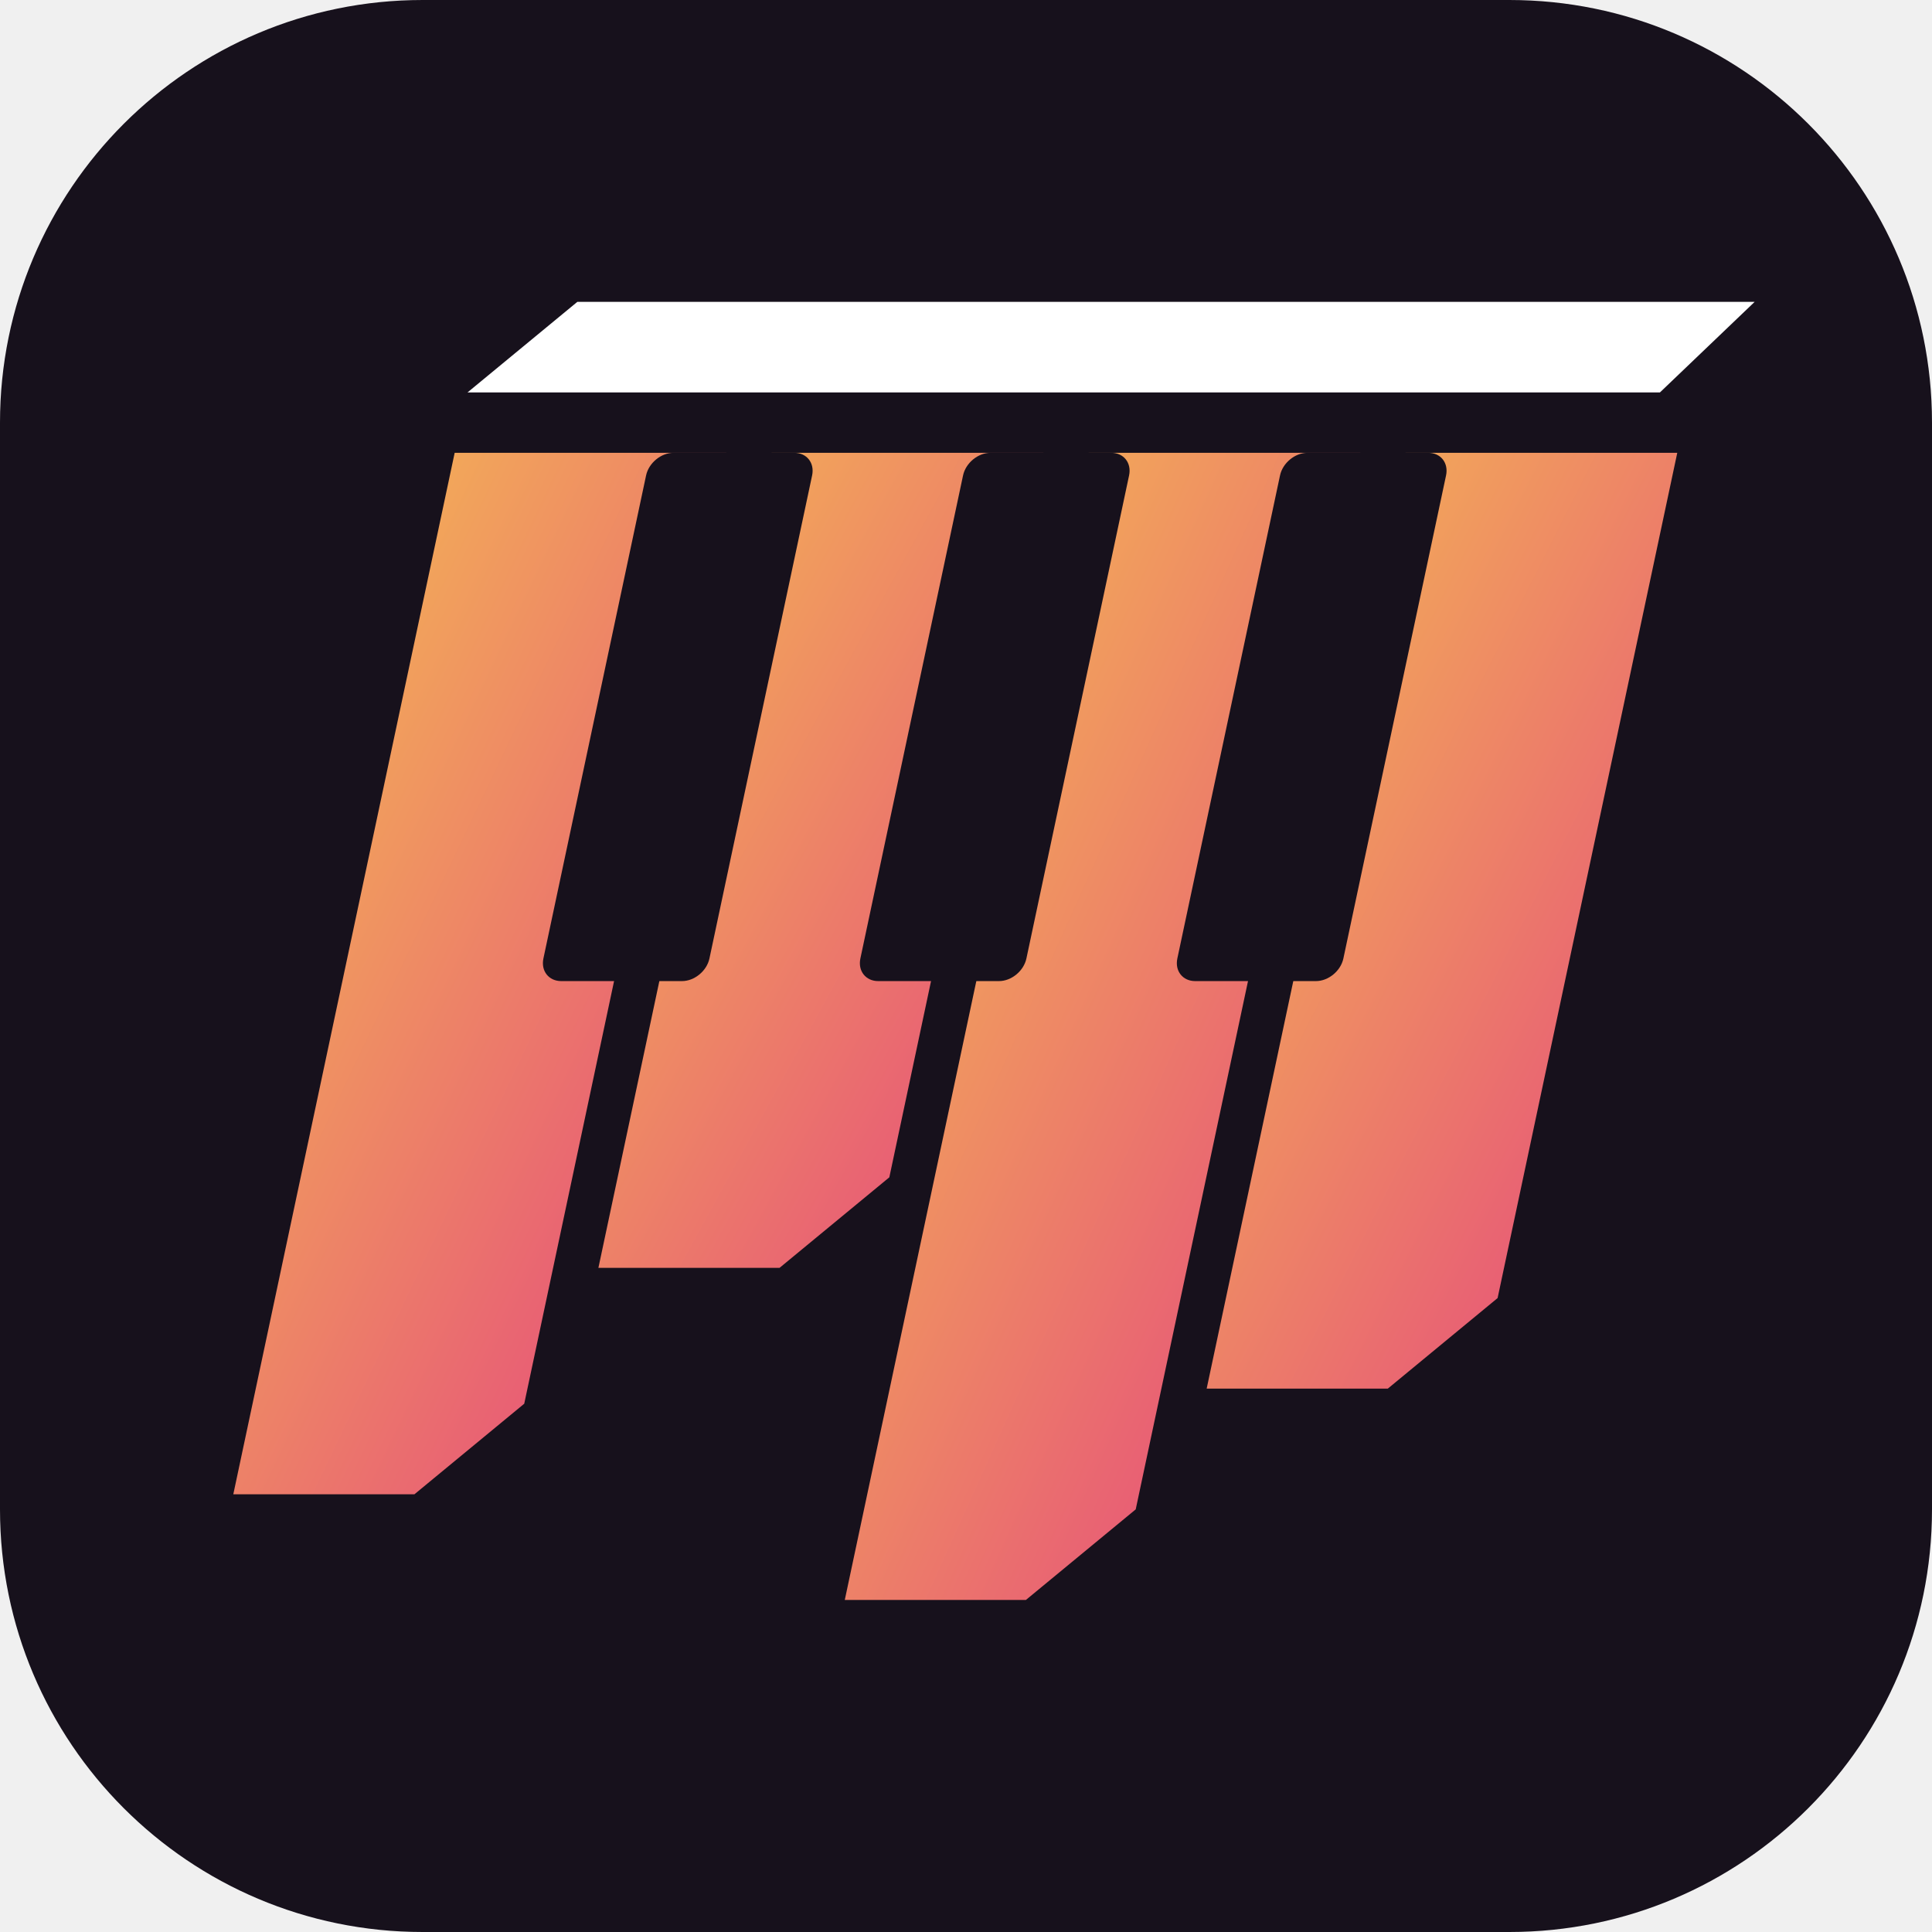
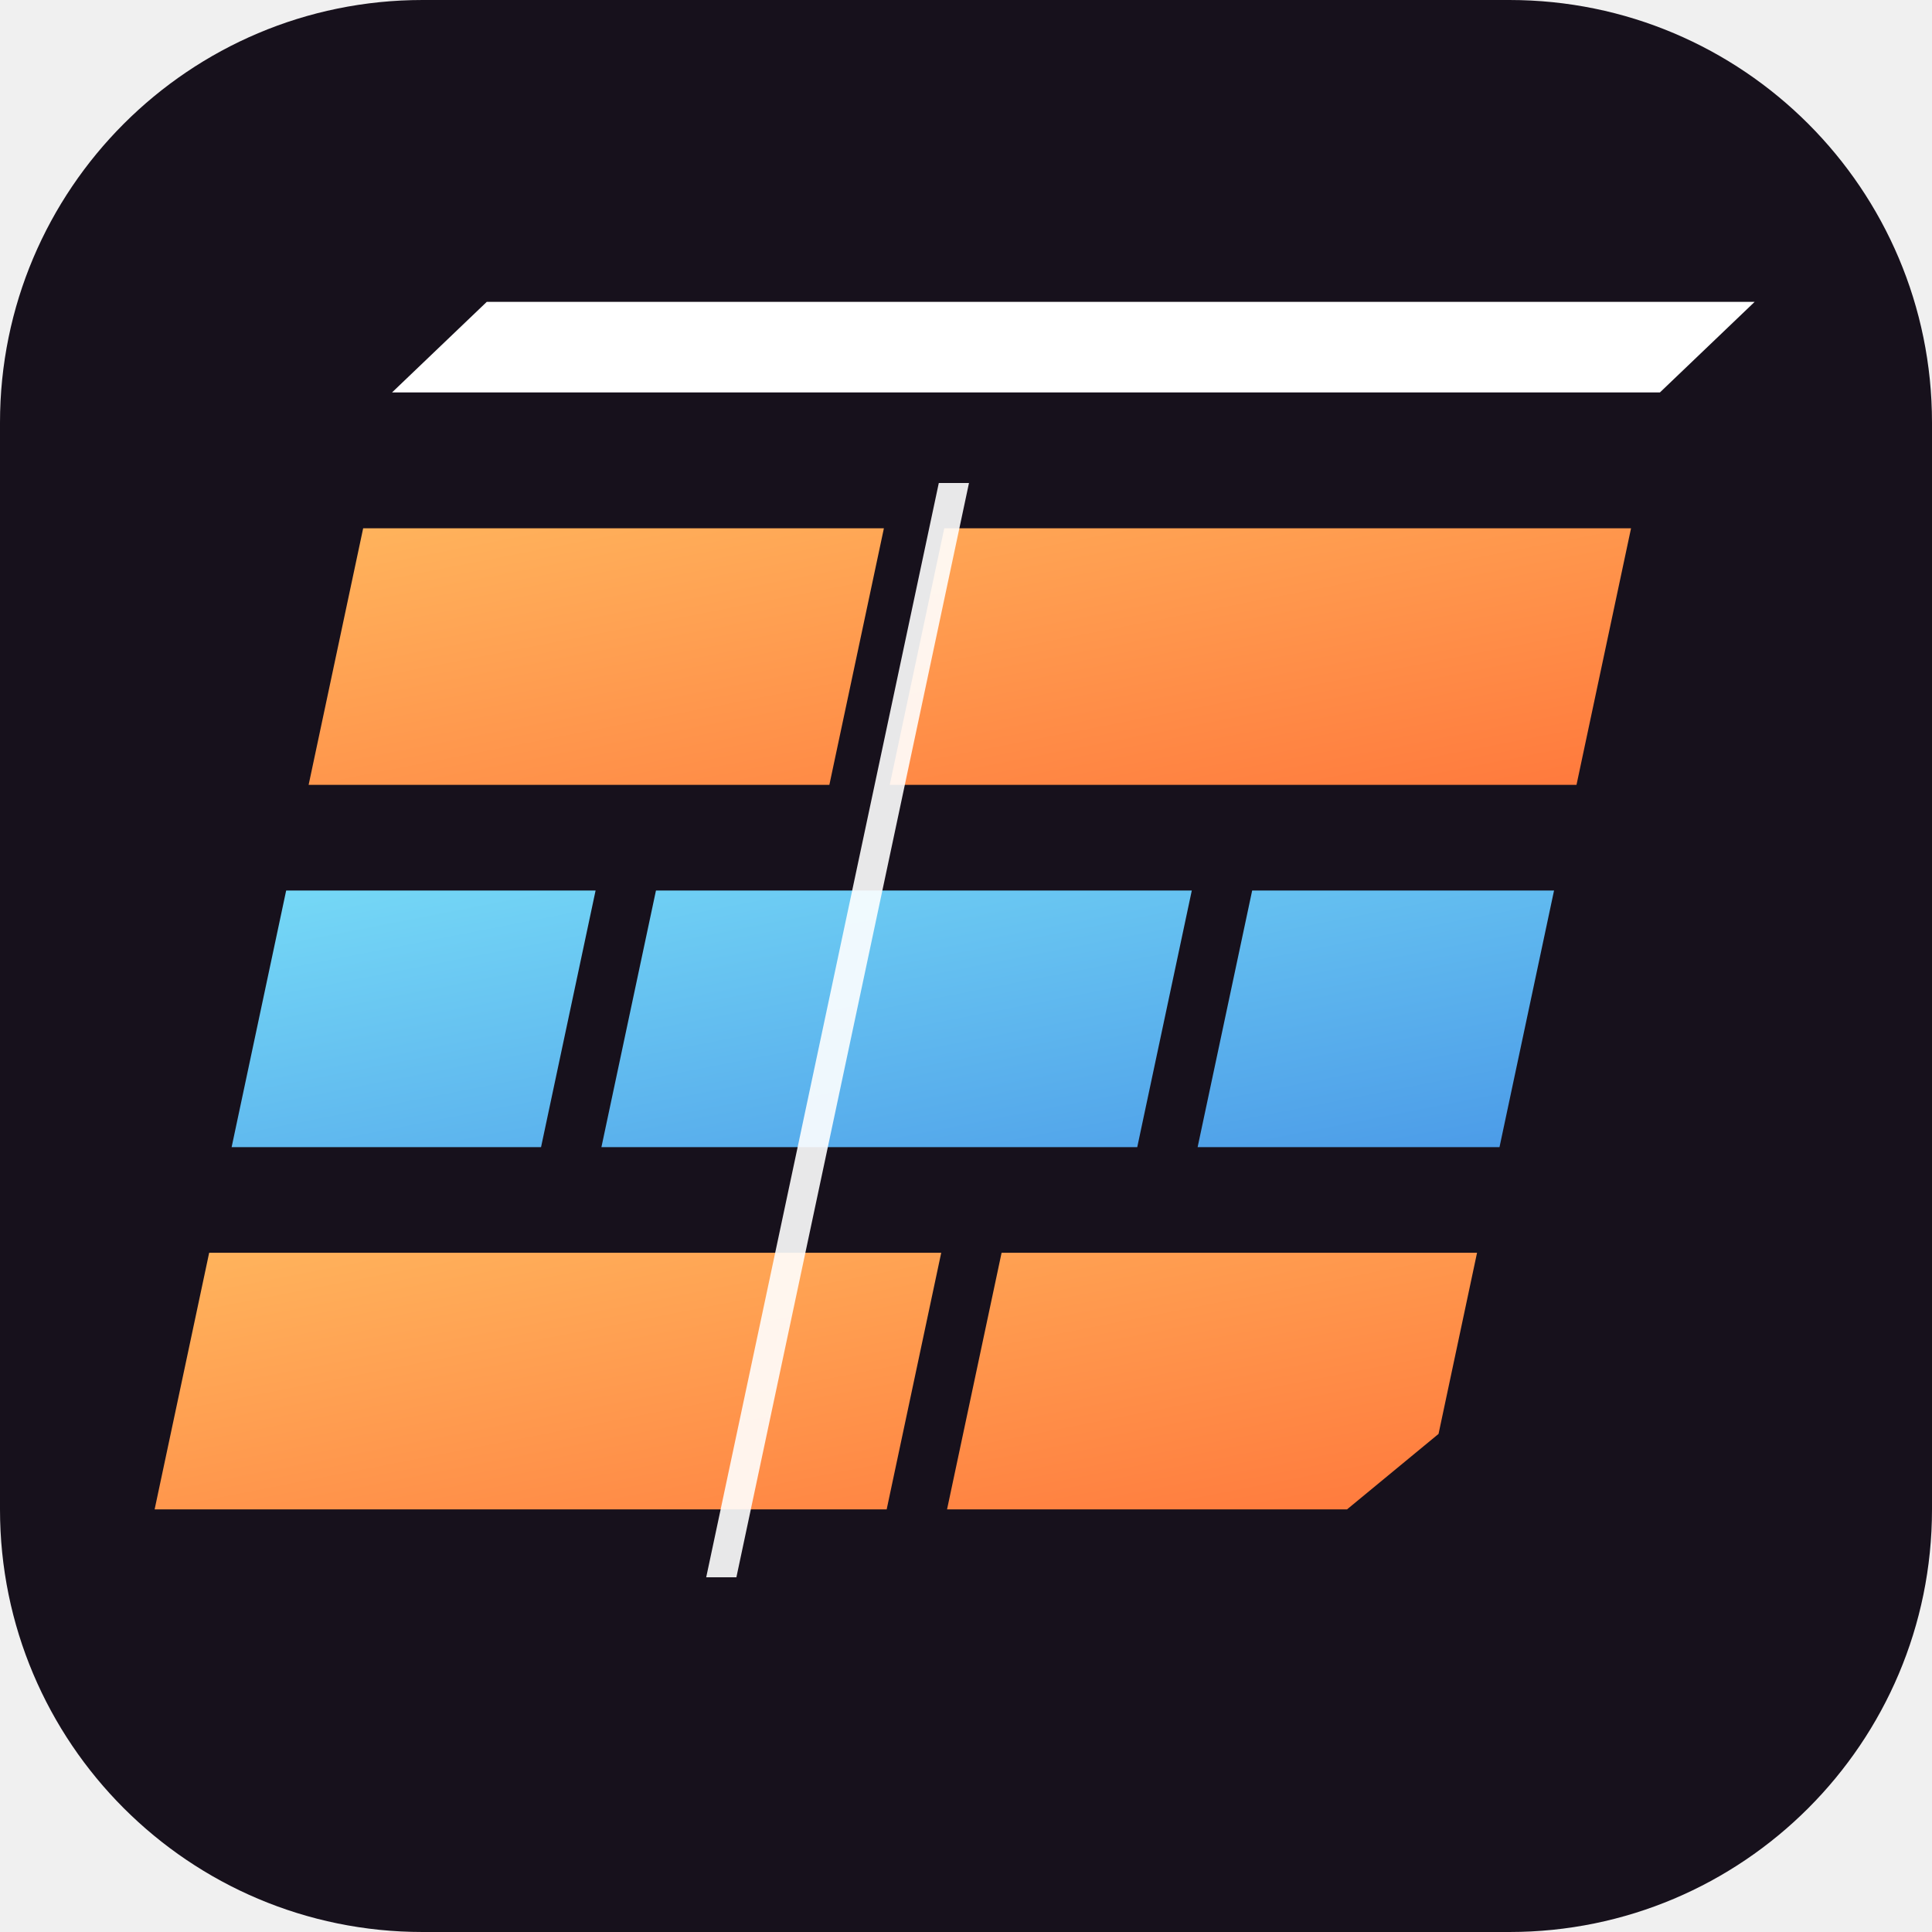
<svg xmlns="http://www.w3.org/2000/svg" viewBox="0 0 256 256" width="256" height="256">
  <defs>
    <linearGradient id="warm" x1="0" y1="0" x2="1" y2="1">
-       <stop offset="0" stop-color="#f2a65a" />
-       <stop offset="1" stop-color="#e85d75" />
+       <stop stop-color="#ffb35c" />
+       <stop offset="1" stop-color="#ff7a3d" />
+     </linearGradient>
+     <linearGradient id="cool" x1="0" y1="0" x2="1" y2="1">
+       <stop stop-color="#75d8f6" />
+       <stop offset="1" stop-color="#4c9ce8" />
    </linearGradient>
  </defs>
-   <rect x="0" y="0" width="256" height="256" rx="56" ry="56" fill="#17111c" />
+   <rect width="256" height="256" rx="56" fill="#17111c" />
  <g transform="translate(27 0) skewX(-12)">
-     <path d="M 58 40 L 214 40 L 204 52 L 46 52 Z" fill="#ffffff" />
-     <path d="M 46 60 L 82 60 L 82 186 L 70 198 L 46 198 Z" fill="url(#warm)" />
-     <path d="M 88 60 L 124 60 L 124 156 L 112 168 L 88 168 Z" fill="url(#warm)" />
-     <path d="M 130 60 L 166 60 L 166 200 L 154 212 L 130 212 Z" fill="url(#warm)" />
-     <path d="M 172 60 L 208 60 L 208 172 L 196 184 L 172 184 Z" fill="url(#warm)" />
-     <rect x="72" y="60" width="22" height="70" rx="3" ry="3" fill="#17111c" />
-     <rect x="114" y="60" width="22" height="70" rx="3" ry="3" fill="#17111c" />
-     <rect x="156" y="60" width="22" height="70" rx="3" ry="3" fill="#17111c" />
+     <path d="M46 40H214L204 52H36Z" fill="#fff" />
+     <path d="M36 70H105V104H36Z M113 70H204V104H113Z" fill="url(#warm)" />
+     <path d="M36 118H77V152H36Z M85 118H156V152H85Z M164 118H204V152H164Z" fill="url(#cool)" />
+     <path d="M36 166H133V200H36Z M141 166H204V190L194 200H141Z" fill="url(#warm)" />
+     <path d="M113 64V209" stroke="#fff" stroke-width="4" opacity=".9" />
  </g>
</svg>
